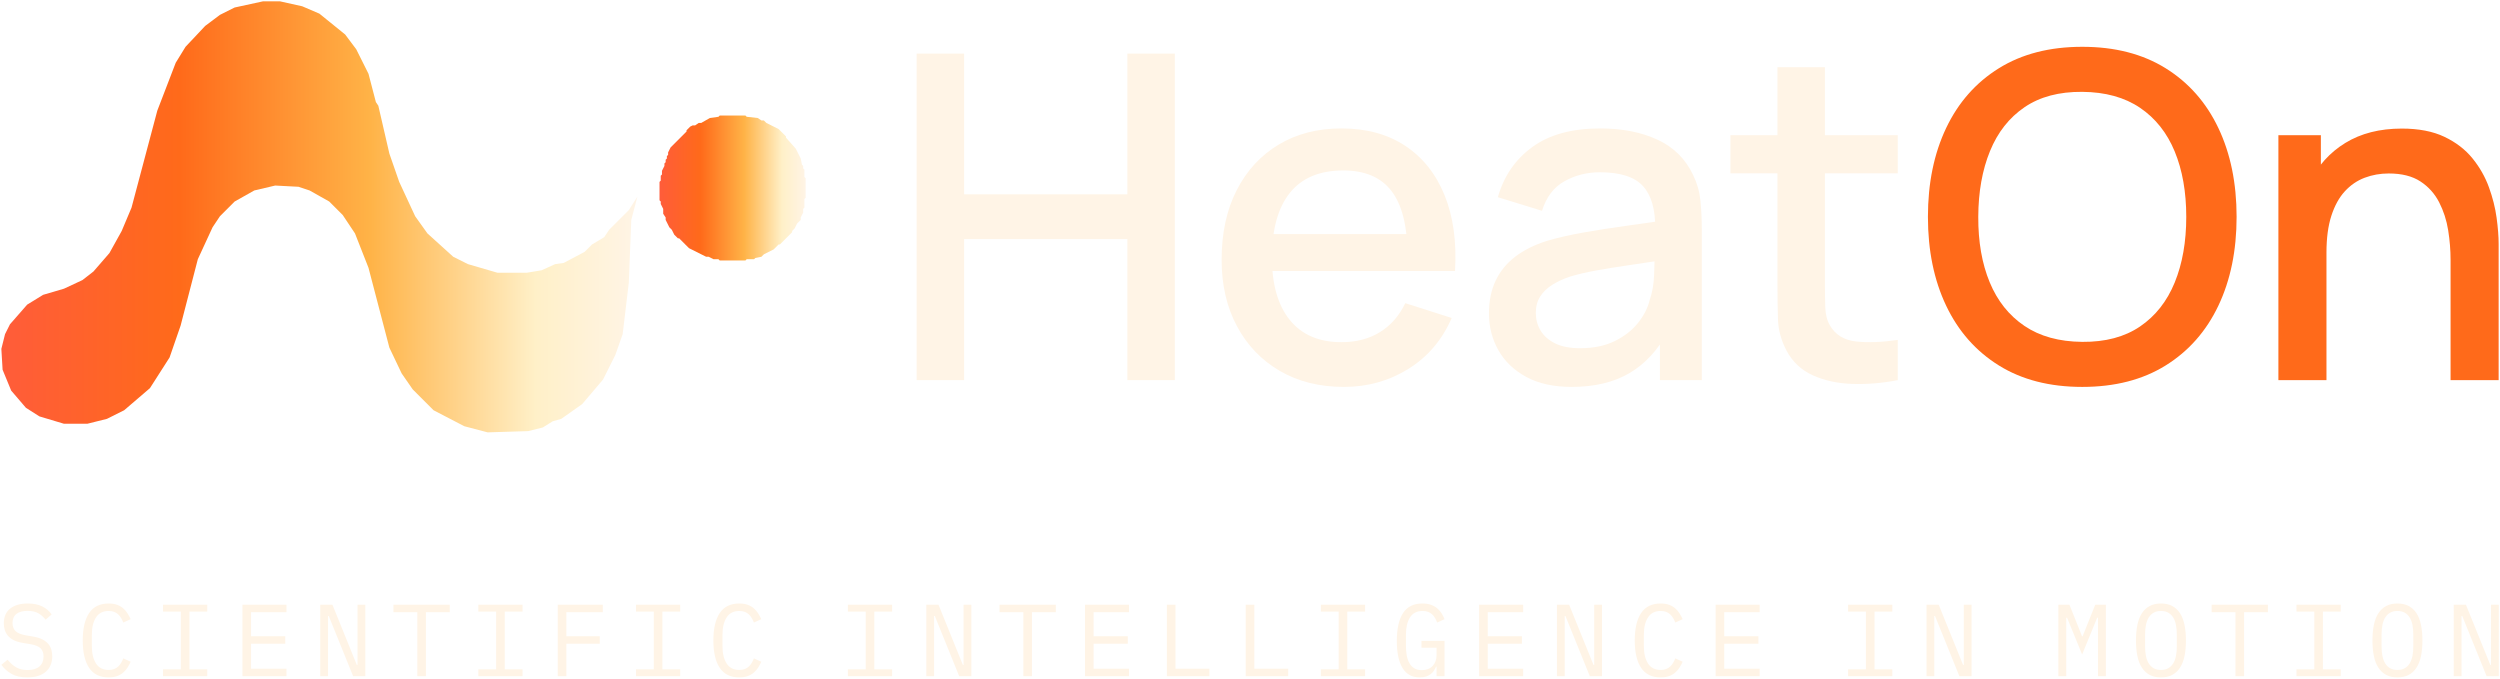
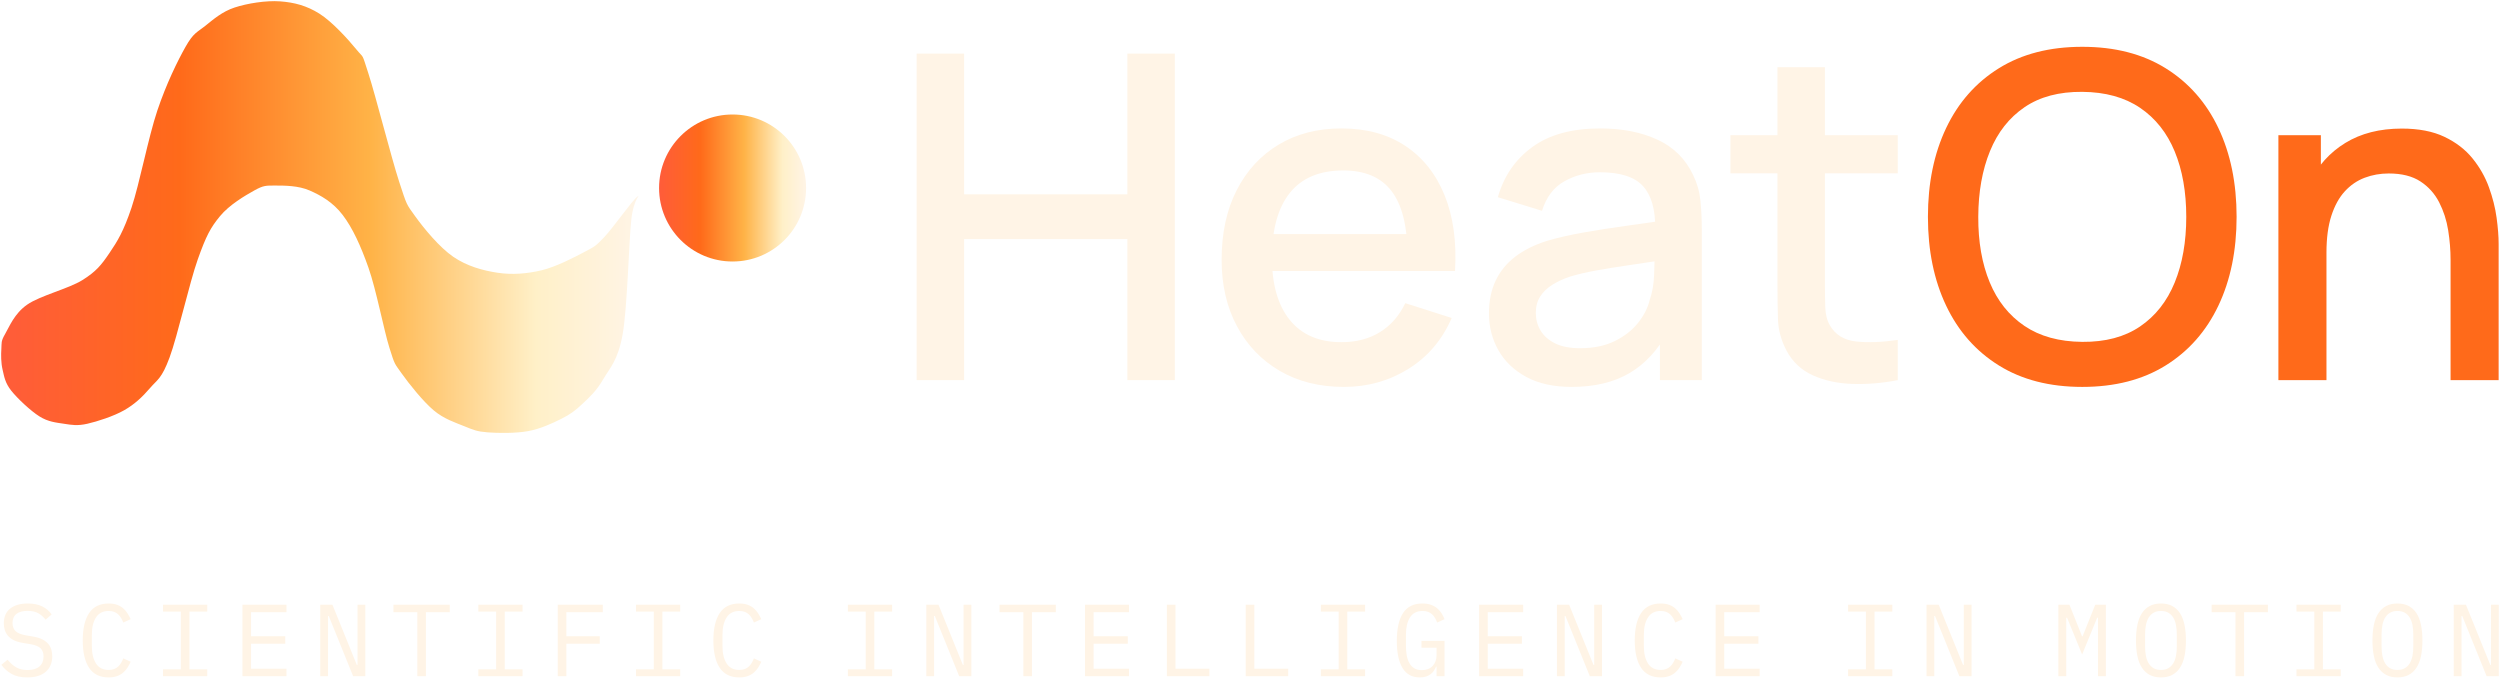
<svg xmlns="http://www.w3.org/2000/svg" width="11025.68" height="2993.563" viewBox="0 0 11025.68 2993.563" role="img" aria-label="HeatOn — Scientific Intelligence in Motion">
  <defs>
    <linearGradient id="heatonThermalSig" x1="0" y1="0" x2="1" y2="0">
      <stop offset="0%" stop-color="#FF5C3A" />
      <stop offset="28%" stop-color="#FF6A1A" />
      <stop offset="58%" stop-color="#FFB347" />
      <stop offset="84%" stop-color="#FFF0C8" />
      <stop offset="100%" stop-color="#FFF4E6" />
    </linearGradient>
  </defs>
  <g transform="translate(6 6) scale(5.4154) translate(-166 -174)">
-     <path d="M 166.00,457.00 L 167.00,474.00 L 174.00,491.00 L 186.00,505.00 L 197.00,512.00 L 217.00,518.00 L 236.00,518.00 L 252.00,514.00 L 266.00,507.00 L 287.00,489.00 L 303.00,464.00 L 312.00,438.00 L 326.00,384.00 L 338.00,358.00 L 344.00,349.00 L 356.00,337.00 L 372.00,328.00 L 389.00,324.00 L 408.00,325.00 L 417.00,328.00 L 433.00,337.00 L 444.00,348.00 L 454.00,363.00 L 465.00,391.00 L 482.00,456.00 L 492.00,477.00 L 501.00,490.00 L 518.00,507.00 L 543.00,520.00 L 562.00,525.00 L 595.00,524.00 L 607.00,521.00 L 615.00,516.00 L 622.00,514.00 L 639.00,502.00 L 656.00,482.00 L 666.00,462.00 L 672.00,445.00 L 677.00,403.00 L 679.00,352.00 L 684.00,333.00 L 677.00,344.00 L 661.00,360.00 L 657.00,366.00 L 647.00,372.00 L 641.00,378.00 L 624.00,387.00 L 617.00,388.00 L 606.00,393.00 L 594.00,395.00 L 570.00,395.00 L 546.00,388.00 L 534.00,382.00 L 513.00,363.00 L 503.00,349.00 L 490.00,321.00 L 482.00,298.00 L 473.00,259.00 L 471.00,256.00 L 465.00,233.00 L 455.00,213.00 L 446.00,201.00 L 425.00,184.00 L 411.00,178.00 L 393.00,174.00 L 379.00,174.00 L 356.00,179.00 L 344.00,185.00 L 332.00,194.00 L 316.00,211.00 L 308.00,224.00 L 293.00,263.00 L 272.00,342.00 L 264.00,361.00 L 254.00,379.00 L 241.00,394.00 L 232.00,401.00 L 217.00,408.00 L 200.00,413.00 L 187.00,421.00 L 173.00,437.00 L 169.00,445.00 Z " fill="url(#heatonThermalSig)" fill-rule="evenodd" />
-     <path d="M 743.00,269.00 L 736.00,273.00 L 734.00,273.00 L 731.00,275.00 L 729.00,275.00 L 727.00,276.00 L 724.00,279.00 L 724.00,280.00 L 711.00,293.00 L 709.00,297.00 L 709.00,299.00 L 708.00,300.00 L 708.00,302.00 L 707.00,303.00 L 707.00,305.00 L 706.00,306.00 L 706.00,308.00 L 704.00,312.00 L 704.00,315.00 L 703.00,316.00 L 703.00,320.00 L 702.00,321.00 L 702.00,336.00 L 703.00,337.00 L 703.00,339.00 L 705.00,343.00 L 705.00,347.00 L 707.00,350.00 L 707.00,352.00 L 710.00,358.00 L 712.00,360.00 L 714.00,364.00 L 717.00,367.00 L 718.00,367.00 L 726.00,375.00 L 740.00,382.00 L 742.00,382.00 L 746.00,384.00 L 750.00,384.00 L 751.00,385.00 L 772.00,385.00 L 773.00,384.00 L 779.00,384.00 L 780.00,383.00 L 785.00,382.00 L 787.00,380.00 L 795.00,376.00 L 799.00,372.00 L 800.00,372.00 L 810.00,362.00 L 810.00,361.00 L 812.00,359.00 L 814.00,355.00 L 817.00,352.00 L 817.00,350.00 L 819.00,346.00 L 819.00,343.00 L 820.00,342.00 L 820.00,335.00 L 821.00,334.00 L 821.00,318.00 L 820.00,317.00 L 820.00,311.00 L 819.00,310.00 L 819.00,308.00 L 818.00,307.00 L 817.00,302.00 L 813.00,294.00 L 805.00,285.00 L 805.00,284.00 L 799.00,278.00 L 789.00,273.00 L 787.00,271.00 L 785.00,271.00 L 782.00,269.00 L 773.00,268.00 L 772.00,267.00 L 751.00,267.00 L 750.00,268.00 Z " fill="url(#heatonThermalSig)" fill-rule="evenodd" />
+     <path d="M 166,457 C 165.667,461.833 165.667,468.333 167,474 C 168.333,479.667 169,484.667 174,491 C 179,497.333 189.833,507.5 197,512 C 204.167,516.5 210.5,517 217,518 C 223.5,519 227.833,519.833 236,518 C 244.167,516.167 257.5,511.833 266,507 C 274.5,502.167 280.833,496.167 287,489 C 293.167,481.833 296.5,481.5 303,464 C 309.5,446.5 319.167,403.167 326,384 C 332.833,364.833 336.333,358.333 344,349 C 351.667,339.667 364.5,332.167 372,328 C 379.5,323.833 381.5,324 389,324 C 396.5,324 407.833,324 417,328 C 426.167,332 436,337.5 444,348 C 452,358.5 458.667,373 465,391 C 471.333,409 477.5,441.667 482,456 C 486.5,470.333 486,468.5 492,477 C 498,485.5 509.5,499.833 518,507 C 526.5,514.167 535.667,517 543,520 C 550.333,523 553.333,524.333 562,525 C 570.667,525.667 585,525.833 595,524 C 605,522.167 614.667,517.667 622,514 C 629.333,510.333 633.333,507.333 639,502 C 644.667,496.667 650.5,491.5 656,482 C 661.5,472.5 668.167,466.667 672,445 C 675.833,423.333 677,370.667 679,352 C 681,333.333 687.667,330.667 684,333 C 680.333,335.333 664.167,358.5 657,366 C 649.833,373.5 649.5,373.5 641,378 C 632.5,382.5 617.833,390.167 606,393 C 594.167,395.833 582,396.833 570,395 C 558,393.167 545.167,389.667 534,382 C 522.833,374.333 510.333,359.167 503,349 C 495.667,338.833 496.333,340.333 490,321 C 483.667,301.667 470.833,251 465,233 C 459.167,215 461.667,221.167 455,213 C 448.333,204.833 435.333,190.5 425,184 C 414.667,177.5 404.5,174.833 393,174 C 381.5,173.167 366.167,175.667 356,179 C 345.833,182.333 338.667,188.667 332,194 C 325.333,199.333 322.5,199.5 316,211 C 309.5,222.5 300.333,241.167 293,263 C 285.667,284.833 278.5,322.667 272,342 C 265.5,361.333 260.667,369.167 254,379 C 247.333,388.833 243.167,394 232,401 C 220.833,408 197.5,413.667 187,421 C 176.5,428.333 172.5,439 169,445 C 165.5,451 166.333,452.167 166,457 Z" fill="url(#heatonThermalSig)" fill-rule="evenodd" />
+     <path d="M 701.64,326 A 59.86,59.86 0 1 0 821.36,326 A 59.86,59.86 0 1 0 701.64,326 Z" fill="url(#heatonThermalSig)" fill-rule="evenodd" />
  </g>
  <g transform="translate(3902.677 1676.4)">
    <path d="M140.0 0V-1440H349.337V-819.335H1069.333V-1440.0H1278.67V0.0H1069.333V-621.998H349.337V0.0Z" fill="#FFF4E6" />
    <path d="M2024.335 30.0Q1862.668 30.0 1741.501 -40.667Q1620.334 -111.333 1552.667 -237.667Q1485.0 -364 1485.0 -530.666Q1485.0 -707.666 1551.5 -837.666Q1618 -967.667 1736.834 -1038.833Q1855.668 -1110.0 2013.668 -1110.0Q2178.668 -1110.0 2294.668 -1033.333Q2410.668 -956.666 2468.168 -815.666Q2525.668 -674.666 2514.335 -481.332H2304.998V-557.334Q2302.998 -744.999 2233.499 -834.831Q2164 -924.664 2021.668 -924.664Q1865.002 -924.664 1786.003 -825.831Q1707.004 -726.999 1707.004 -540.0Q1707.004 -362.335 1786.003 -264.836Q1865.002 -167.337 2013.668 -167.337Q2111.667 -167.337 2183.332 -211.67Q2254.998 -256.002 2294.998 -339.335L2499.668 -274Q2437.002 -129.334 2309.002 -49.667Q2181.001 30.0 2024.335 30.0ZM1639.003 -481.332V-644.001H2409.666V-481.332Z" fill="#FFF4E6" />
    <path d="M3028.666 30.0Q2909.333 30.0 2828 -14.333Q2746.667 -58.667 2705.333 -132.333Q2664.0 -206 2664.0 -294Q2664.0 -375.667 2693.166 -437.833Q2722.333 -500 2778.999 -543.667Q2835.665 -587.334 2919.332 -614.001Q2990.665 -635.001 3081.831 -651.167Q3172.997 -667.334 3273.331 -681.001Q3373.664 -694.668 3472.666 -709.335L3397.331 -666.667Q3398.998 -794.332 3343.498 -855.498Q3287.999 -916.663 3153.334 -916.663Q3068.002 -916.663 2997.169 -877.164Q2926.336 -837.665 2898.003 -746.666L2703.333 -806.667Q2742.667 -946 2855.167 -1028Q2967.667 -1110.0 3154.667 -1110.0Q3300 -1110.0 3407.334 -1060.334Q3514.668 -1010.667 3564.668 -904.001Q3590.668 -850.667 3596.668 -791.667Q3602.668 -732.667 3602.668 -665.333V0.0H3417.998V-246.665L3453.998 -215.331Q3386.998 -91.332 3283.332 -30.666Q3179.666 30.0 3028.666 30.0ZM3066.001 -140.669Q3155 -140.669 3219.166 -172.336Q3283.332 -204.002 3322.165 -253.168Q3360.998 -302.333 3373.331 -354.665Q3389.998 -402.665 3392.331 -462.998Q3394.665 -523.331 3394.665 -558.665L3462.665 -533.998Q3364.331 -518.998 3283.164 -507.165Q3201.998 -495.331 3136.666 -483.498Q3071.334 -471.665 3020.001 -455.998Q2977.002 -441.331 2943.335 -420.332Q2909.669 -399.332 2890.17 -368.999Q2870.67 -338.666 2870.67 -296Q2870.67 -254.001 2891.67 -218.668Q2912.67 -183.335 2955.836 -162.002Q2999.002 -140.669 3066.001 -140.669Z" fill="#FFF4E6" />
    <path d="M4467.002 0.0Q4365.335 20 4267.334 16.833Q4169.333 13.667 4092.333 -21.167Q4015.332 -56 3975.666 -131.333Q3940.999 -198.334 3938.665 -267.501Q3936.332 -336.668 3936.332 -424.669V-1380.0H4145.669V-435.336Q4145.669 -370.003 4147.169 -322.002Q4148.669 -274.002 4167.669 -241.336Q4203.669 -179.336 4282.336 -170.503Q4361.002 -161.67 4467.002 -177.336ZM3729.0 -911.997V-1080H4467.002V-911.997Z" fill="#FFF4E6" />
    <path d="M5280.668 30.0Q5065.001 30.0 4912.834 -64.667Q4760.667 -159.333 4680.334 -328.333Q4600.0 -497.333 4600.0 -720Q4600.0 -942.667 4680.334 -1111.667Q4760.667 -1280.667 4912.834 -1375.333Q5065.001 -1470.0 5280.668 -1470.0Q5496.334 -1470.0 5648.501 -1375.333Q5800.668 -1280.667 5881.002 -1111.667Q5961.335 -942.667 5961.335 -720.0Q5961.335 -497.333 5881.002 -328.333Q5800.668 -159.333 5648.501 -64.667Q5496.334 30.0 5280.668 30.0ZM5280.668 -168.67Q5433.667 -167.337 5535.499 -236.503Q5637.332 -305.669 5688.332 -430.335Q5739.331 -555.001 5739.331 -720.0Q5739.331 -884.999 5688.332 -1008.498Q5637.332 -1131.997 5535.499 -1200.997Q5433.667 -1269.996 5280.668 -1271.33Q5127.669 -1272.663 5026.169 -1203.664Q4924.67 -1134.664 4873.67 -1009.832Q4822.671 -884.999 4822.004 -720.0Q4821.337 -555.001 4872.337 -431.668Q4923.337 -308.336 5025.503 -239.17Q5127.669 -170.004 5280.668 -168.67Z" fill="#FF6A1A" />
    <path d="M6904.999 0.0V-530.665Q6904.999 -593.997 6894.499 -660.497Q6883.999 -726.996 6854.667 -784.163Q6825.334 -841.329 6771.834 -876.33Q6718.335 -911.33 6632.334 -911.33Q6576.002 -911.33 6526.17 -892.497Q6476.337 -873.664 6438.67 -832.665Q6401.004 -791.665 6379.337 -724.999Q6357.671 -658.333 6357.671 -561.999L6227.669 -610.667Q6227.669 -757.666 6282.669 -870.166Q6337.669 -982.666 6440.835 -1046Q6544.002 -1109.333 6689.67 -1109.333Q6801.67 -1109.333 6877.837 -1073Q6954.004 -1036.666 7001.504 -978.166Q7049.004 -919.665 7074.004 -850.998Q7099.003 -782.331 7108.003 -716.165Q7117.003 -649.999 7117.003 -600V0.0ZM6145.667 0.0V-1080.0H6333.003V-767.997H6357.671V0.0Z" fill="#FF6A1A" />
  </g>
  <g transform="translate(-14.3163 2982.146) scale(0.4515)">
    <path d="M298.0 12Q204.0 12 144.0 -22.5Q84.0 -57 45.0 -111L106.0 -161Q147.0 -110 192.5 -85.0Q238.0 -60 301.0 -60Q377.0 -60 417.0 -95.0Q457.0 -130 457.0 -193Q457.0 -244 428.0 -272.5Q399.0 -301 327.0 -313L249.0 -326Q198.0 -335 163.5 -353.0Q129.0 -371 108.0 -396.5Q87.0 -422 78.0 -452.5Q69.0 -483 69.0 -516Q69.0 -612 132.0 -661.0Q195.0 -710 302.0 -710Q386.0 -710 443.5 -682.0Q501.0 -654 536.0 -603L477.0 -552Q448.0 -590 407.0 -614.0Q366.0 -638 301.0 -638Q230.0 -638 192.0 -608.0Q154.0 -578 154.0 -518Q154.0 -471 182.5 -441.5Q211.0 -412 285.0 -399L360.0 -386Q411.0 -377 446.0 -359.0Q481.0 -341 502.5 -316.0Q524.0 -291 533.0 -260.0Q542.0 -229 542.0 -195Q542.0 -98 478.5 -43.0Q415.0 12 298.0 12Z" fill="#FFF4E6" />
    <path d="M1093.0 12Q965.0 12 902.5 -81.0Q840.0 -174 840.0 -349Q840.0 -524 902.5 -617.0Q965.0 -710 1093.0 -710Q1141.0 -710 1176.0 -697.0Q1211.0 -684 1236.0 -662.0Q1261.0 -640 1278.0 -612.5Q1295.0 -585 1308.0 -557L1236.0 -524Q1227.0 -547 1215.0 -567.5Q1203.0 -588 1186.5 -603.5Q1170.0 -619 1147.5 -628.0Q1125.0 -637 1093.0 -637Q1010.0 -637 969.5 -574.0Q929.0 -511 929.0 -406V-292Q929.0 -187 969.5 -124.0Q1010.0 -61 1093.0 -61Q1125.0 -61 1147.5 -70.0Q1170.0 -79 1186.5 -94.5Q1203.0 -110 1215.0 -130.5Q1227.0 -151 1236.0 -174L1308.0 -141Q1295.0 -112 1278.0 -85.0Q1261.0 -58 1236.0 -36.0Q1211.0 -14 1176.0 -1.0Q1141.0 12 1093.0 12Z" fill="#FFF4E6" />
    <path d="M1624.0 0V-67H1798.0V-631H1624.0V-698H2056.0V-631H1882.0V-67H2056.0V0Z" fill="#FFF4E6" />
    <path d="M2400.0 0V-698H2830.0V-625H2484.0V-390H2818.0V-317H2484.0V-73H2830.0V0Z" fill="#FFF4E6" />
    <path d="M3243.0 -588H3236.0V0H3160.0V-698H3279.0L3517.0 -110H3524.0V-698H3600.0V0H3481.0Z" fill="#FFF4E6" />
    <path d="M4192.0 -625V0H4108.0V-625H3875.0V-698H4425.0V-625Z" fill="#FFF4E6" />
    <path d="M4704.0 0V-67H4878.0V-631H4704.0V-698H5136.0V-631H4962.0V-67H5136.0V0Z" fill="#FFF4E6" />
    <path d="M5480.0 0V-698H5920.0V-625H5564.0V-390H5890.0V-317H5564.0V0Z" fill="#FFF4E6" />
    <path d="M6244.0 0V-67H6418.0V-631H6244.0V-698H6676.0V-631H6502.0V-67H6676.0V0Z" fill="#FFF4E6" />
    <path d="M7253.0 12Q7125.0 12 7062.5 -81.0Q7000.0 -174 7000.0 -349Q7000.0 -524 7062.5 -617.0Q7125.0 -710 7253.0 -710Q7301.0 -710 7336.0 -697.0Q7371.0 -684 7396.0 -662.0Q7421.0 -640 7438.0 -612.5Q7455.0 -585 7468.0 -557L7396.0 -524Q7387.0 -547 7375.0 -567.5Q7363.0 -588 7346.5 -603.5Q7330.0 -619 7307.5 -628.0Q7285.0 -637 7253.0 -637Q7170.0 -637 7129.5 -574.0Q7089.0 -511 7089.0 -406V-292Q7089.0 -187 7129.5 -124.0Q7170.0 -61 7253.0 -61Q7285.0 -61 7307.5 -70.0Q7330.0 -79 7346.5 -94.5Q7363.0 -110 7375.0 -130.5Q7387.0 -151 7396.0 -174L7468.0 -141Q7455.0 -112 7438.0 -85.0Q7421.0 -58 7396.0 -36.0Q7371.0 -14 7336.0 -1.0Q7301.0 12 7253.0 12Z" fill="#FFF4E6" />
    <path d="M8314.0 0V-67H8488.0V-631H8314.0V-698H8746.0V-631H8572.0V-67H8746.0V0Z" fill="#FFF4E6" />
    <path d="M9163.0 -588H9156.0V0H9080.0V-698H9199.0L9437.0 -110H9444.0V-698H9520.0V0H9401.0Z" fill="#FFF4E6" />
    <path d="M10112.0 -625V0H10028.0V-625H9795.0V-698H10345.0V-625Z" fill="#FFF4E6" />
    <path d="M10630.0 0V-698H11060.0V-625H10714.0V-390H11048.0V-317H10714.0V-73H11060.0V0Z" fill="#FFF4E6" />
    <path d="M11430.0 0V-698H11514.0V-73H11845.0V0Z" fill="#FFF4E6" />
    <path d="M12200.0 0V-698H12284.0V-73H12615.0V0Z" fill="#FFF4E6" />
    <path d="M12934.0 0V-67H13108.0V-631H12934.0V-698H13366.0V-631H13192.0V-67H13366.0V0Z" fill="#FFF4E6" />
    <path d="M14064.0 -93H14059.0Q14050.0 -73 14038.0 -54.0Q14026.0 -35 14007.5 -20.5Q13989.0 -6 13963.0 3.0Q13937.0 12 13901.0 12Q13787.0 12 13731.5 -80.0Q13676.0 -172 13676.0 -344Q13676.0 -524 13737.0 -617.0Q13798.0 -710 13925.0 -710Q13974.0 -710 14010.0 -697.0Q14046.0 -684 14071.5 -662.0Q14097.0 -640 14114.0 -612.5Q14131.0 -585 14142.0 -557L14070.0 -524Q14061.0 -547 14049.5 -567.5Q14038.0 -588 14021.5 -603.5Q14005.0 -619 13982.0 -628.0Q13959.0 -637 13928.0 -637Q13844.0 -637 13804.5 -574.0Q13765.0 -511 13765.0 -406V-298Q13765.0 -245 13773.0 -201.5Q13781.0 -158 13799.5 -126.0Q13818.0 -94 13847.5 -76.5Q13877.0 -59 13920.0 -59Q13988.0 -59 14026.0 -100.0Q14064.0 -141 14064.0 -206V-278H13917.0V-345H14142.0V0H14064.0Z" fill="#FFF4E6" />
    <path d="M14480.0 0V-698H14910.0V-625H14564.0V-390H14898.0V-317H14564.0V-73H14910.0V0Z" fill="#FFF4E6" />
    <path d="M15323.0 -588H15316.0V0H15240.0V-698H15359.0L15597.0 -110H15604.0V-698H15680.0V0H15561.0Z" fill="#FFF4E6" />
    <path d="M16253.0 12Q16125.0 12 16062.5 -81.0Q16000.0 -174 16000.0 -349Q16000.0 -524 16062.5 -617.0Q16125.0 -710 16253.0 -710Q16301.0 -710 16336.0 -697.0Q16371.0 -684 16396.0 -662.0Q16421.0 -640 16438.0 -612.5Q16455.0 -585 16468.0 -557L16396.0 -524Q16387.0 -547 16375.0 -567.5Q16363.0 -588 16346.5 -603.5Q16330.0 -619 16307.5 -628.0Q16285.0 -637 16253.0 -637Q16170.0 -637 16129.5 -574.0Q16089.0 -511 16089.0 -406V-292Q16089.0 -187 16129.5 -124.0Q16170.0 -61 16253.0 -61Q16285.0 -61 16307.5 -70.0Q16330.0 -79 16346.5 -94.5Q16363.0 -110 16375.0 -130.5Q16387.0 -151 16396.0 -174L16468.0 -141Q16455.0 -112 16438.0 -85.0Q16421.0 -58 16396.0 -36.0Q16371.0 -14 16336.0 -1.0Q16301.0 12 16253.0 12Z" fill="#FFF4E6" />
    <path d="M16790.0 0V-698H17220.0V-625H16874.0V-390H17208.0V-317H16874.0V-73H17220.0V0Z" fill="#FFF4E6" />
    <path d="M18084.0 0V-67H18258.0V-631H18084.0V-698H18516.0V-631H18342.0V-67H18516.0V0Z" fill="#FFF4E6" />
    <path d="M18933.0 -588H18926.0V0H18850.0V-698H18969.0L19207.0 -110H19214.0V-698H19290.0V0H19171.0Z" fill="#FFF4E6" />
    <path d="M20525.0 -350V-571H20517.0L20370.0 -212L20223.0 -571H20215.0V-350V0H20138.0V-698H20246.0L20369.0 -390H20375.0L20498.0 -698H20602.0V0H20525.0Z" fill="#FFF4E6" />
    <path d="M21140.0 12Q21076.0 12 21030.0 -12.5Q20984.0 -37 20954.0 -83.0Q20924.0 -129 20910.0 -196.0Q20896.0 -263 20896.0 -349Q20896.0 -434 20910.0 -501.5Q20924.0 -569 20954.0 -615.0Q20984.0 -661 21030.0 -685.5Q21076.0 -710 21140.0 -710Q21204.0 -710 21250.0 -685.5Q21296.0 -661 21326.0 -615.0Q21356.0 -569 21370.0 -501.5Q21384.0 -434 21384.0 -349Q21384.0 -263 21370.0 -196.0Q21356.0 -129 21326.0 -83.0Q21296.0 -37 21250.0 -12.5Q21204.0 12 21140.0 12ZM21140.0 -61Q21182.0 -61 21211.0 -77.5Q21240.0 -94 21259.0 -124.0Q21278.0 -154 21286.5 -196.5Q21295.0 -239 21295.0 -292V-406Q21295.0 -458 21286.5 -501.0Q21278.0 -544 21259.0 -574.0Q21240.0 -604 21211.0 -620.5Q21182.0 -637 21140.0 -637Q21098.0 -637 21069.0 -620.5Q21040.0 -604 21021.0 -574.0Q21002.0 -544 20993.5 -501.0Q20985.0 -458 20985.0 -406V-292Q20985.0 -239 20993.5 -196.5Q21002.0 -154 21021.0 -124.0Q21040.0 -94 21069.0 -77.5Q21098.0 -61 21140.0 -61Z" fill="#FFF4E6" />
    <path d="M21952.0 -625V0H21868.0V-625H21635.0V-698H22185.0V-625Z" fill="#FFF4E6" />
    <path d="M22464.0 0V-67H22638.0V-631H22464.0V-698H22896.0V-631H22722.0V-67H22896.0V0Z" fill="#FFF4E6" />
    <path d="M23450.0 12Q23386.0 12 23340.0 -12.5Q23294.0 -37 23264.0 -83.0Q23234.0 -129 23220.0 -196.0Q23206.0 -263 23206.0 -349Q23206.0 -434 23220.0 -501.5Q23234.0 -569 23264.0 -615.0Q23294.0 -661 23340.0 -685.5Q23386.0 -710 23450.0 -710Q23514.0 -710 23560.0 -685.5Q23606.0 -661 23636.0 -615.0Q23666.0 -569 23680.0 -501.5Q23694.0 -434 23694.0 -349Q23694.0 -263 23680.0 -196.0Q23666.0 -129 23636.0 -83.0Q23606.0 -37 23560.0 -12.5Q23514.0 12 23450.0 12ZM23450.0 -61Q23492.0 -61 23521.0 -77.5Q23550.0 -94 23569.0 -124.0Q23588.0 -154 23596.5 -196.5Q23605.0 -239 23605.0 -292V-406Q23605.0 -458 23596.5 -501.0Q23588.0 -544 23569.0 -574.0Q23550.0 -604 23521.0 -620.5Q23492.0 -637 23450.0 -637Q23408.0 -637 23379.0 -620.5Q23350.0 -604 23331.0 -574.0Q23312.0 -544 23303.5 -501.0Q23295.0 -458 23295.0 -406V-292Q23295.0 -239 23303.5 -196.5Q23312.0 -154 23331.0 -124.0Q23350.0 -94 23379.0 -77.5Q23408.0 -61 23450.0 -61Z" fill="#FFF4E6" />
    <path d="M24083.0 -588H24076.0V0H24000.0V-698H24119.0L24357.0 -110H24364.0V-698H24440.0V0H24321.0Z" fill="#FFF4E6" />
  </g>
</svg>
